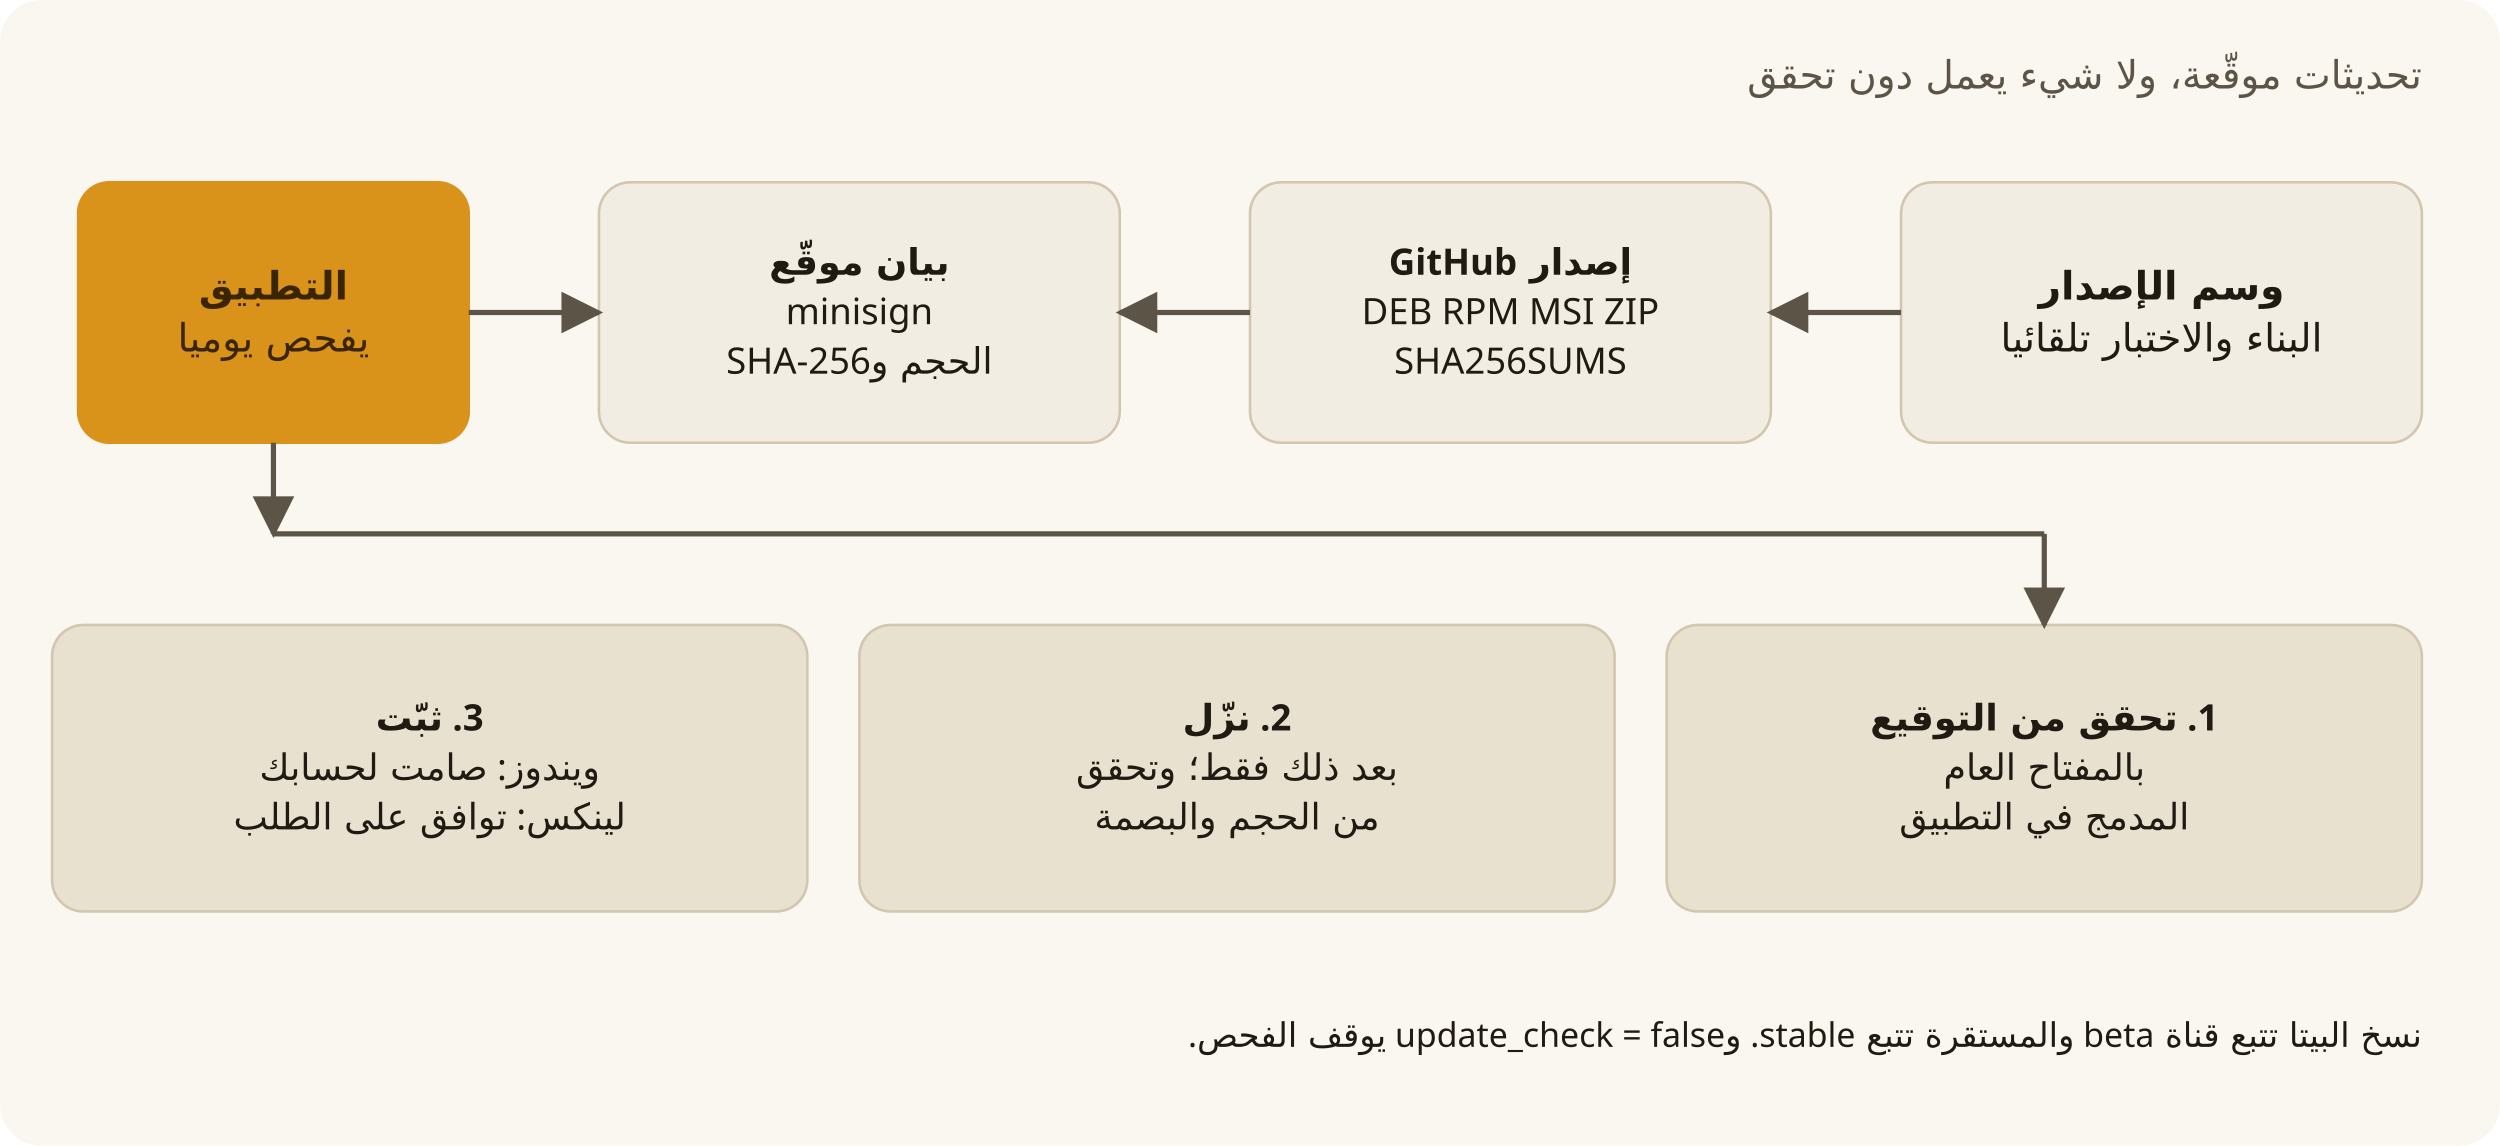
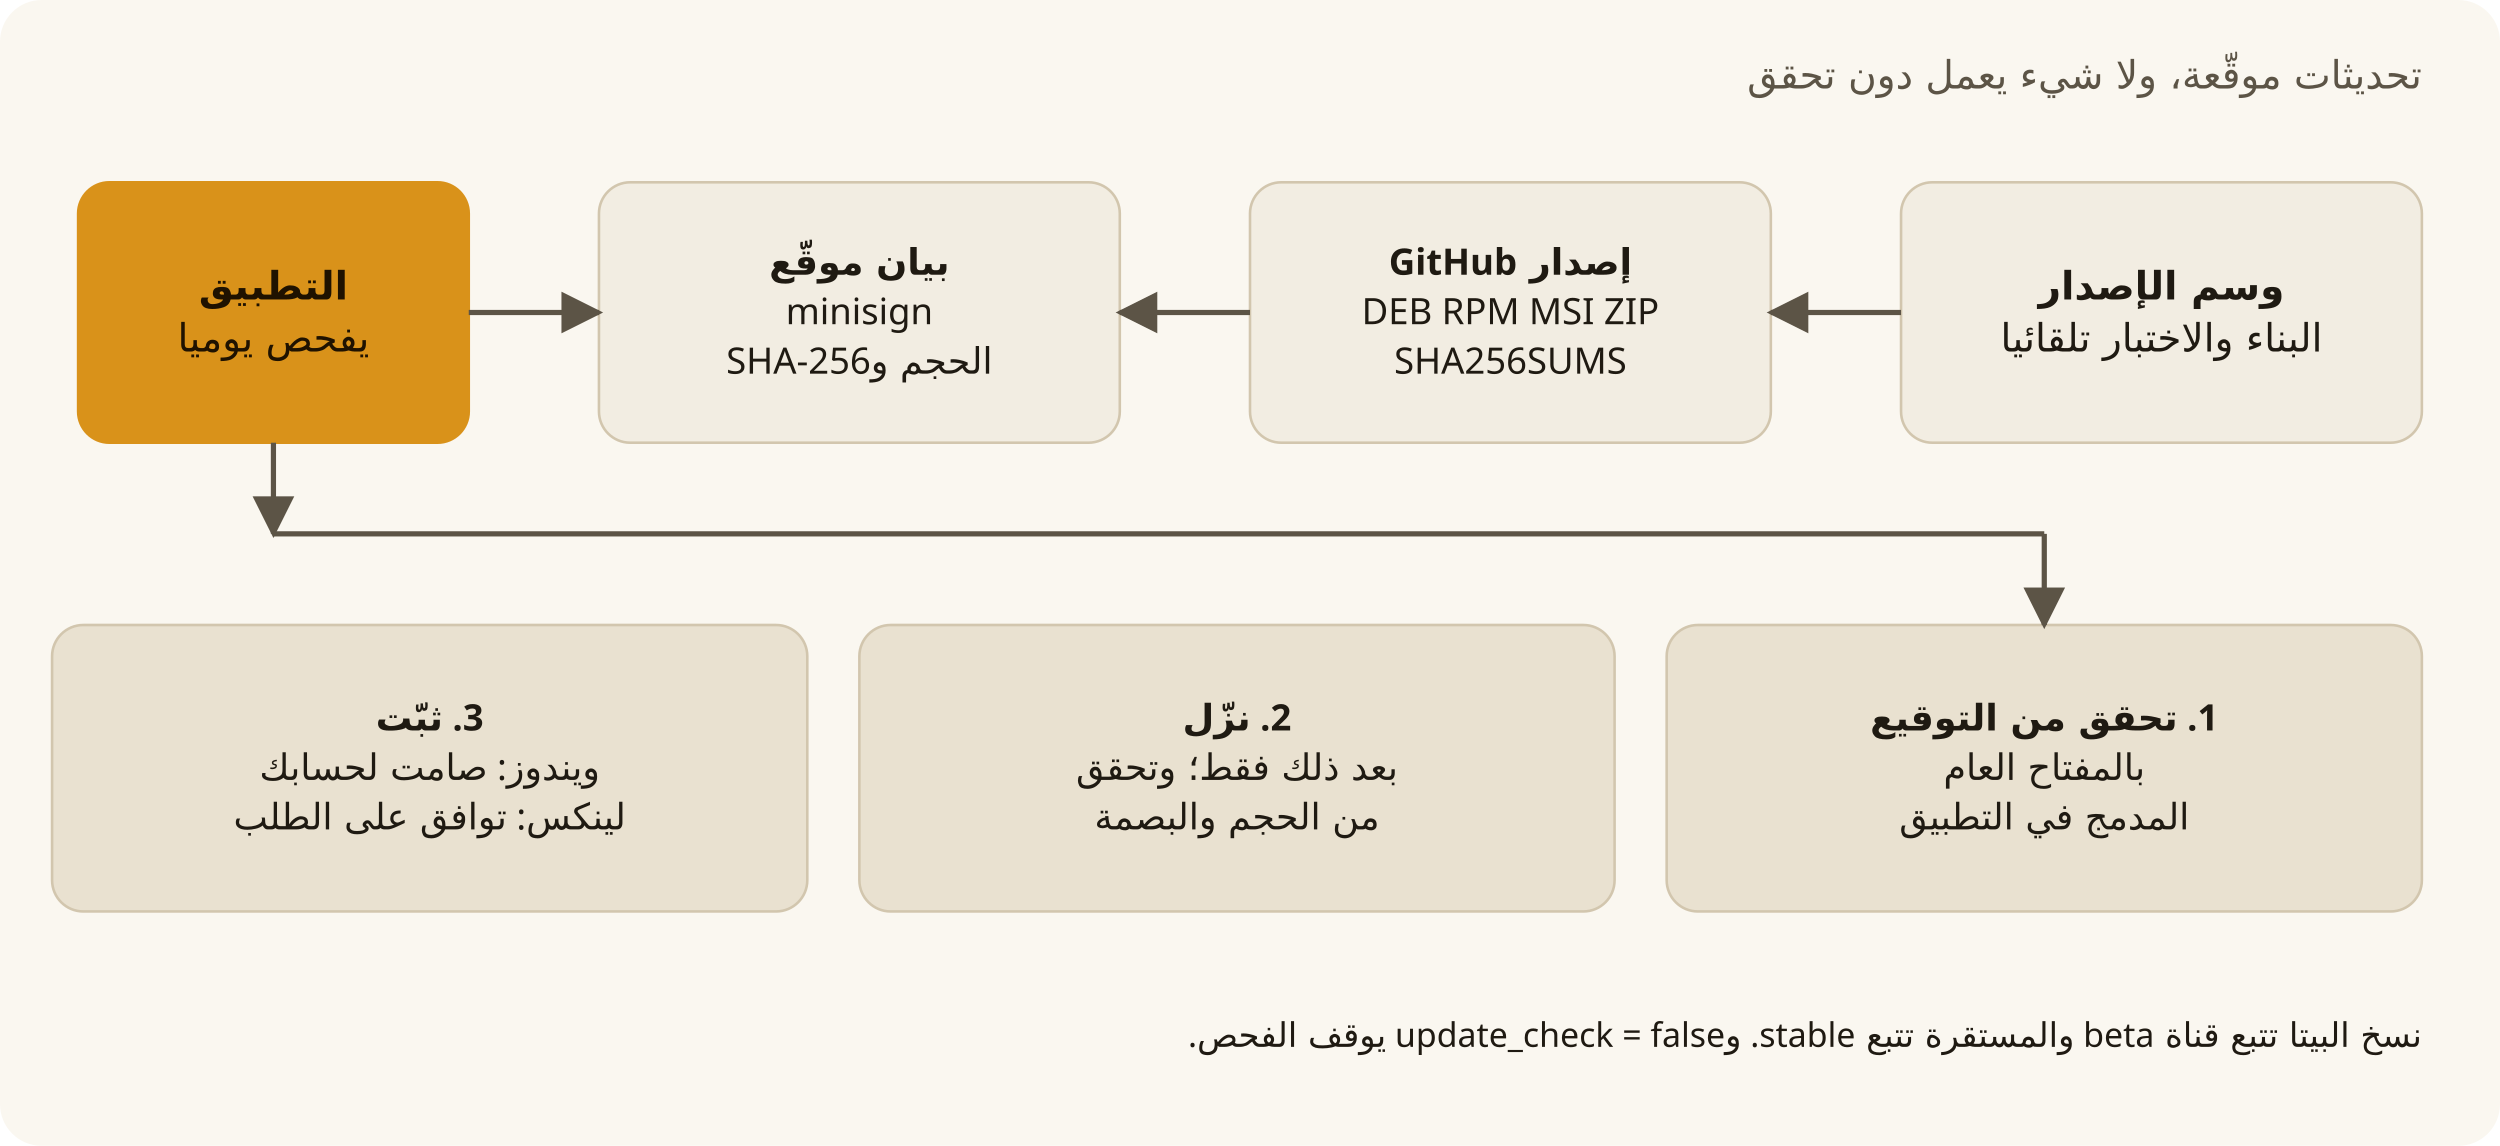
<svg xmlns="http://www.w3.org/2000/svg" viewBox="0 0 960 440" role="img" aria-labelledby="t d" width="960" height="440">
  <style>
.box{fill:#F2EDE2;stroke:#D2C6AE;stroke-width:1}
.box2{fill:#E9E1D0;stroke:#D2C6AE;stroke-width:1}
.zone{fill:#FAF7F0;stroke:#D2C6AE;stroke-width:1;stroke-dasharray:6 6}
.hot{fill:#D9921A;stroke:#D9921A}
.hex{fill:#E9E1D0;stroke:#D2C6AE;stroke-width:1}
.hexhot{fill:#D9921A;stroke:#D9921A}
.hexc{fill:#DFD3BB;stroke:#D2C6AE;stroke-width:1}
.t{fill:#1F1A12} .t2{fill:#5C5446}
- .hot-t{fill:#3A2500} .hexhot-t{fill:#3A2500}
+ .hot-t{fill:#1F1200} .hexhot-t{fill:#1F1200}
.ln{stroke:#5C5446;stroke-width:2;fill:none}
.head{fill:#5C5446}
text{font-family:"IBM Plex Sans Arabic", "IBM Plex Sans", system-ui, sans-serif;direction:rtl;unicode-bidi:embed}
</style>
  <rect width="960" height="440" fill="#FAF7F0" rx="16" />
  <defs>
    <marker id="a" viewBox="0 0 10 10" refX="9" refY="5" markerWidth="8" markerHeight="8" orient="auto-start-reverse">
      <path d="M0 0L10 5L0 10Z" fill="#5C5446" />
    </marker>
  </defs>
  <text class="head" x="930.0" y="34" text-anchor="start" font-size="15">تحديثات موقّعة، ولا شيء يعمل دون تحقق</text>
  <rect class="box" x="730.0" y="70" width="200" height="100" rx="12" />
  <text class="t box-t" x="830.0" y="115.0" text-anchor="middle" font-size="15" font-weight="600">وسم الإصدار</text>
  <text class="t box-t" x="830.0" y="135.0" text-anchor="middle" font-size="15">البناء والاختبار تلقائيا</text>
  <rect class="box" x="480.0" y="70" width="200" height="100" rx="12" />
  <text class="t box-t" x="580.0" y="105.5" text-anchor="middle" font-size="14" font-weight="600">إصدار GitHub</text>
  <text class="t box-t" x="580.0" y="124.5" text-anchor="middle" font-size="14">DEB RPM MSI ZIP</text>
  <text class="t box-t" x="580.0" y="143.5" text-anchor="middle" font-size="14">SHA256SUMS</text>
  <rect class="box" x="230.0" y="70" width="200" height="100" rx="12" />
  <text class="t box-t" x="330.0" y="105.5" text-anchor="middle" font-size="14" font-weight="600">بيان موقّع</text>
  <text class="t box-t" x="330.0" y="124.5" text-anchor="middle" font-size="14">minisign</text>
  <text class="t box-t" x="330.0" y="143.5" text-anchor="middle" font-size="14">الحجم وSHA-256</text>
  <rect class="hot" x="30.0" y="70" width="150" height="100" rx="12" />
  <text class="t hot-t" x="105.0" y="115.0" text-anchor="middle" font-size="15" font-weight="600">التطبيق</text>
  <text class="t hot-t" x="105.0" y="135.0" text-anchor="middle" font-size="15">يفحص يوميا</text>
  <line class="ln" x1="730.0" y1="120" x2="680.0" y2="120" marker-end="url(#a)" />
  <line class="ln" x1="480.0" y1="120" x2="430.0" y2="120" marker-end="url(#a)" />
  <line class="ln" x1="180.0" y1="120" x2="230.0" y2="120" marker-end="url(#a)" />
  <rect class="box2" x="640.0" y="240" width="290" height="110" rx="12" />
  <text class="t box2-t" x="785.0" y="280.5" text-anchor="middle" font-size="14" font-weight="600">1. تحقق من التوقيع</text>
  <text class="t box2-t" x="785.0" y="299.5" text-anchor="middle" font-size="14">بالمفتاح العام</text>
  <text class="t box2-t" x="785.0" y="318.5" text-anchor="middle" font-size="14">المدمج في التطبيق</text>
  <rect class="box2" x="330.0" y="240" width="290" height="110" rx="12" />
  <text class="t box2-t" x="475.0" y="280.5" text-anchor="middle" font-size="14" font-weight="600">2. نزّل</text>
  <text class="t box2-t" x="475.0" y="299.5" text-anchor="middle" font-size="14">بعد ذلك فقط؛ وتحقق</text>
  <text class="t box2-t" x="475.0" y="318.5" text-anchor="middle" font-size="14">من الحجم والبصمة</text>
  <rect class="box2" x="20.0" y="240" width="290" height="110" rx="12" />
  <text class="t box2-t" x="165.0" y="280.5" text-anchor="middle" font-size="14" font-weight="600">3. ثبّت</text>
  <text class="t box2-t" x="165.0" y="299.5" text-anchor="middle" font-size="14">ويندوز: صامت لحسابك</text>
  <text class="t box2-t" x="165.0" y="318.5" text-anchor="middle" font-size="14">لينكس: توافق على الطلب</text>
  <line class="ln" x1="105.0" y1="170" x2="105.0" y2="205" marker-end="url(#a)" />
  <line class="ln" x1="105.0" y1="205" x2="785.0" y2="205" />
  <line class="ln" x1="785.0" y1="205" x2="785.0" y2="240" marker-end="url(#a)" />
  <text class="t" x="930.0" y="402" text-anchor="start" font-size="13">نسخ البيتا تتبع قناة beta والمستقرة تتبع stable. وupdate_check = false يوقف الفحص.</text>
</svg>
